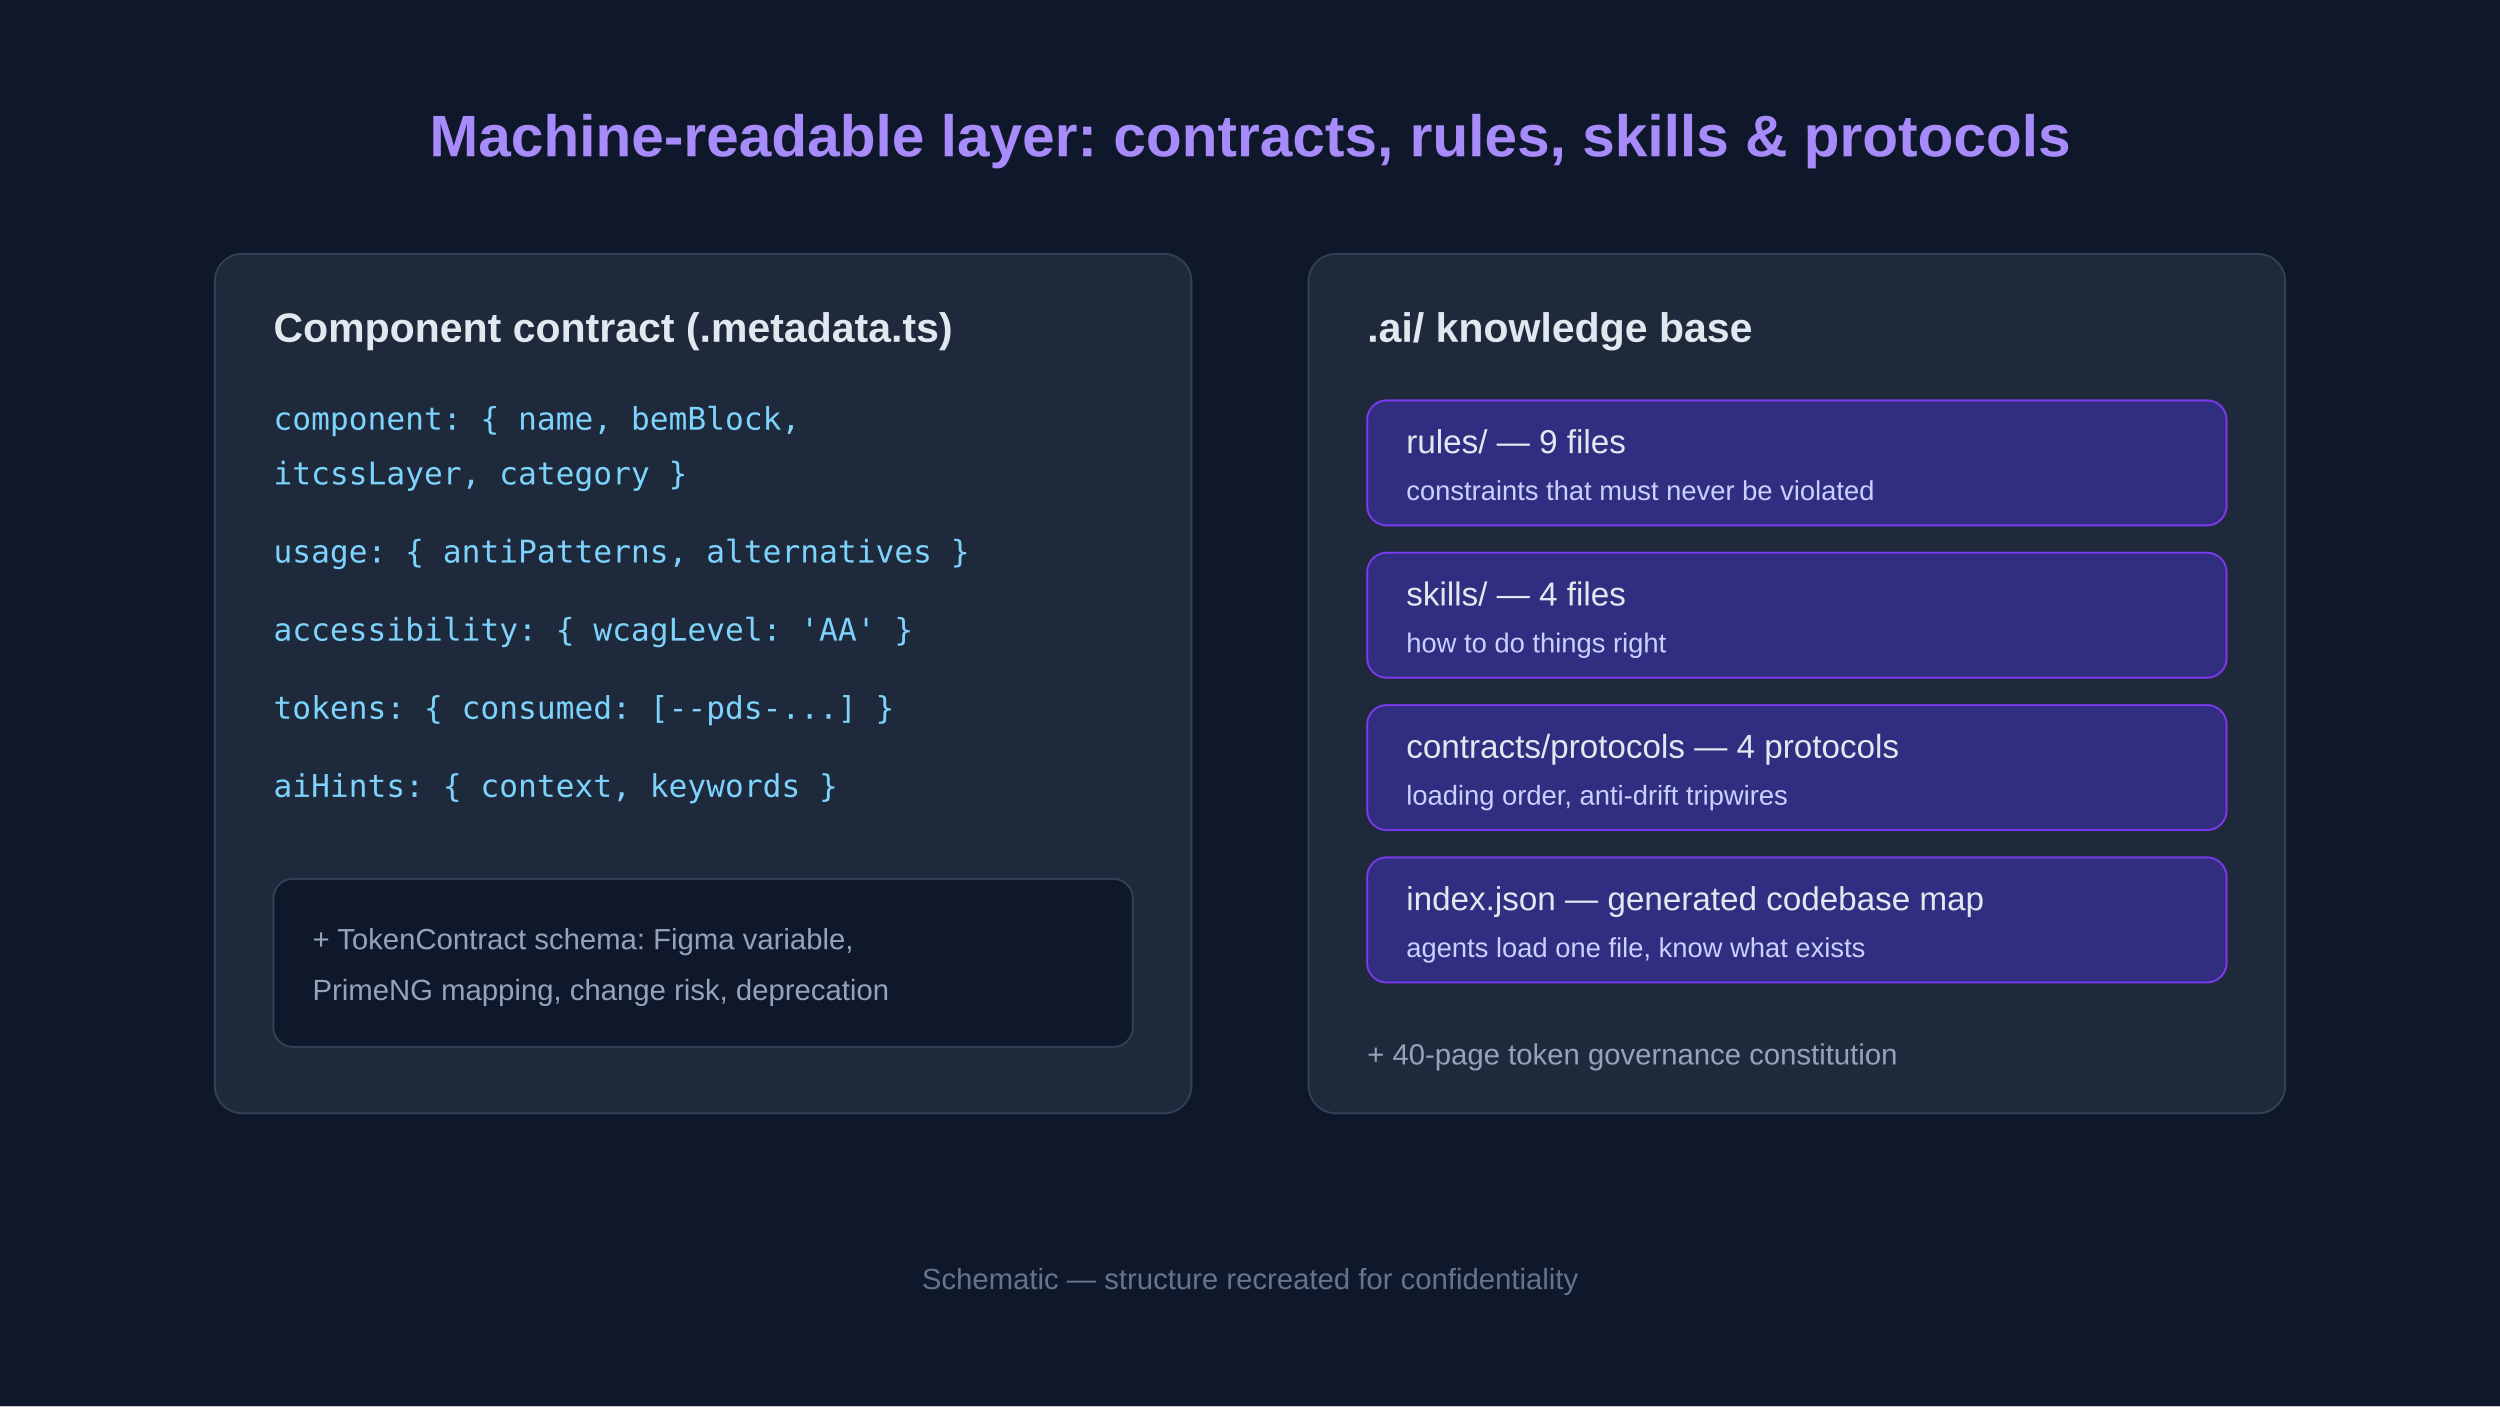
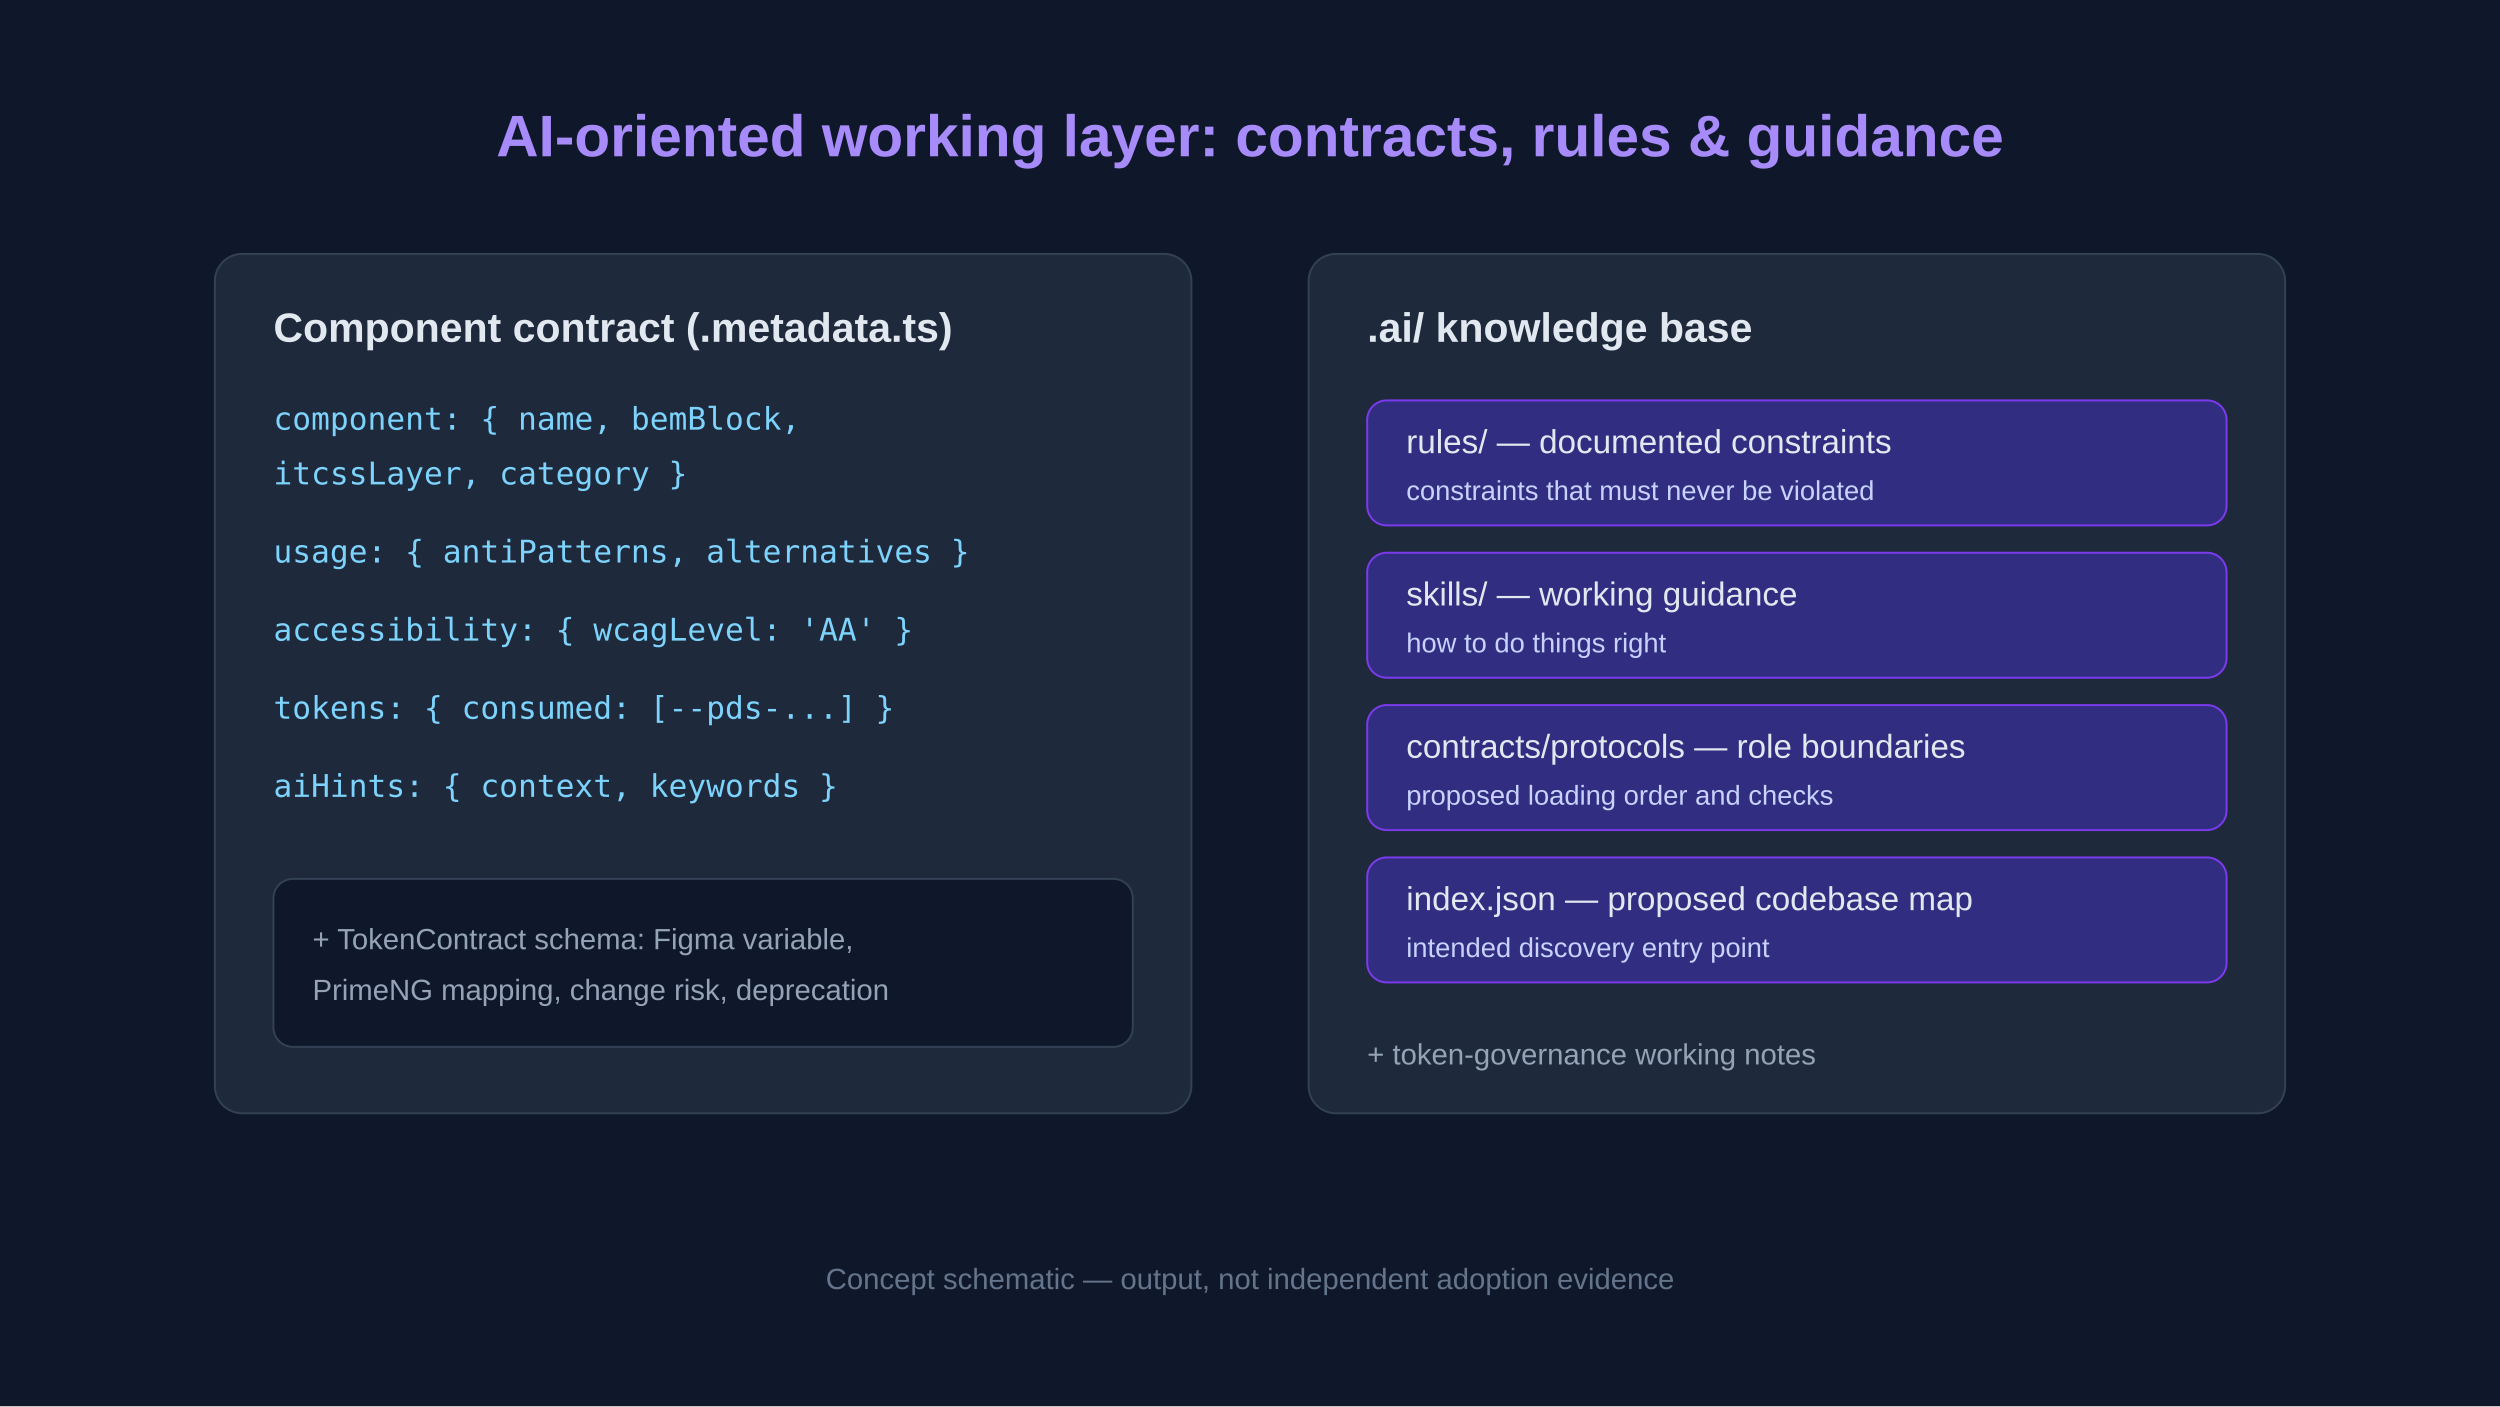
<svg xmlns="http://www.w3.org/2000/svg" width="1280" height="720" viewBox="0 0 1280 720" fill="none">
  <rect width="1280" height="720" fill="#0F172A" />
-   <text x="640" y="80" text-anchor="middle" font-family="Segoe UI, Arial, sans-serif" font-size="30" fill="#A78BFA" font-weight="700">Machine-readable layer: contracts, rules, skills &amp; protocols</text>
+   <text x="640" y="80" text-anchor="middle" font-family="Segoe UI, Arial, sans-serif" font-size="30" fill="#A78BFA" font-weight="700">AI-oriented working layer: contracts, rules &amp; guidance</text>
  <rect x="110" y="130" width="500" height="440" rx="14" fill="#1E293B" stroke="#334155" />
  <text x="140" y="175" font-family="Segoe UI, Arial, sans-serif" font-size="21" fill="#E2E8F0" font-weight="600">Component contract (.metadata.ts)</text>
  <text x="140" y="220" font-family="Consolas, monospace" font-size="16" fill="#7DD3FC">component: { name, bemBlock,</text>
  <text x="140" y="248" font-family="Consolas, monospace" font-size="16" fill="#7DD3FC">             itcssLayer, category }</text>
  <text x="140" y="288" font-family="Consolas, monospace" font-size="16" fill="#7DD3FC">usage: { antiPatterns, alternatives }</text>
  <text x="140" y="328" font-family="Consolas, monospace" font-size="16" fill="#7DD3FC">accessibility: { wcagLevel: 'AA' }</text>
  <text x="140" y="368" font-family="Consolas, monospace" font-size="16" fill="#7DD3FC">tokens: { consumed: [--pds-...] }</text>
  <text x="140" y="408" font-family="Consolas, monospace" font-size="16" fill="#7DD3FC">aiHints: { context, keywords }</text>
  <rect x="140" y="450" width="440" height="86" rx="10" fill="#0F172A" stroke="#334155" />
  <text x="160" y="486" font-family="Segoe UI, Arial, sans-serif" font-size="15" fill="#94A3B8">+ TokenContract schema: Figma variable,</text>
  <text x="160" y="512" font-family="Segoe UI, Arial, sans-serif" font-size="15" fill="#94A3B8">PrimeNG mapping, change risk, deprecation</text>
  <rect x="670" y="130" width="500" height="440" rx="14" fill="#1E293B" stroke="#334155" />
  <text x="700" y="175" font-family="Segoe UI, Arial, sans-serif" font-size="21" fill="#E2E8F0" font-weight="600">.ai/ knowledge base</text>
  <rect x="700" y="205" width="440" height="64" rx="10" fill="#312E81" stroke="#7C3AED" />
-   <text x="720" y="232" font-family="Segoe UI, Arial, sans-serif" font-size="17" fill="#E2E8F0">rules/ — 9 files</text>
+   <text x="720" y="232" font-family="Segoe UI, Arial, sans-serif" font-size="17" fill="#E2E8F0">rules/ — documented constraints</text>
  <text x="720" y="256" font-family="Segoe UI, Arial, sans-serif" font-size="14" fill="#C7D2FE">constraints that must never be violated</text>
  <rect x="700" y="283" width="440" height="64" rx="10" fill="#312E81" stroke="#7C3AED" />
-   <text x="720" y="310" font-family="Segoe UI, Arial, sans-serif" font-size="17" fill="#E2E8F0">skills/ — 4 files</text>
+   <text x="720" y="310" font-family="Segoe UI, Arial, sans-serif" font-size="17" fill="#E2E8F0">skills/ — working guidance</text>
  <text x="720" y="334" font-family="Segoe UI, Arial, sans-serif" font-size="14" fill="#C7D2FE">how to do things right</text>
  <rect x="700" y="361" width="440" height="64" rx="10" fill="#312E81" stroke="#7C3AED" />
-   <text x="720" y="388" font-family="Segoe UI, Arial, sans-serif" font-size="17" fill="#E2E8F0">contracts/protocols — 4 protocols</text>
-   <text x="720" y="412" font-family="Segoe UI, Arial, sans-serif" font-size="14" fill="#C7D2FE">loading order, anti-drift tripwires</text>
+   <text x="720" y="388" font-family="Segoe UI, Arial, sans-serif" font-size="17" fill="#E2E8F0">contracts/protocols — role boundaries</text>
+   <text x="720" y="412" font-family="Segoe UI, Arial, sans-serif" font-size="14" fill="#C7D2FE">proposed loading order and checks</text>
  <rect x="700" y="439" width="440" height="64" rx="10" fill="#312E81" stroke="#7C3AED" />
-   <text x="720" y="466" font-family="Segoe UI, Arial, sans-serif" font-size="17" fill="#E2E8F0">index.json — generated codebase map</text>
-   <text x="720" y="490" font-family="Segoe UI, Arial, sans-serif" font-size="14" fill="#C7D2FE">agents load one file, know what exists</text>
-   <text x="700" y="545" font-family="Segoe UI, Arial, sans-serif" font-size="15" fill="#94A3B8">+ 40-page token governance constitution</text>
-   <text x="640" y="660" text-anchor="middle" font-family="Segoe UI, Arial, sans-serif" font-size="15" fill="#64748B">Schematic — structure recreated for confidentiality</text>
+   <text x="720" y="466" font-family="Segoe UI, Arial, sans-serif" font-size="17" fill="#E2E8F0">index.json — proposed codebase map</text>
+   <text x="720" y="490" font-family="Segoe UI, Arial, sans-serif" font-size="14" fill="#C7D2FE">intended discovery entry point</text>
+   <text x="700" y="545" font-family="Segoe UI, Arial, sans-serif" font-size="15" fill="#94A3B8">+ token-governance working notes</text>
+   <text x="640" y="660" text-anchor="middle" font-family="Segoe UI, Arial, sans-serif" font-size="15" fill="#64748B">Concept schematic — output, not independent adoption evidence</text>
</svg>
